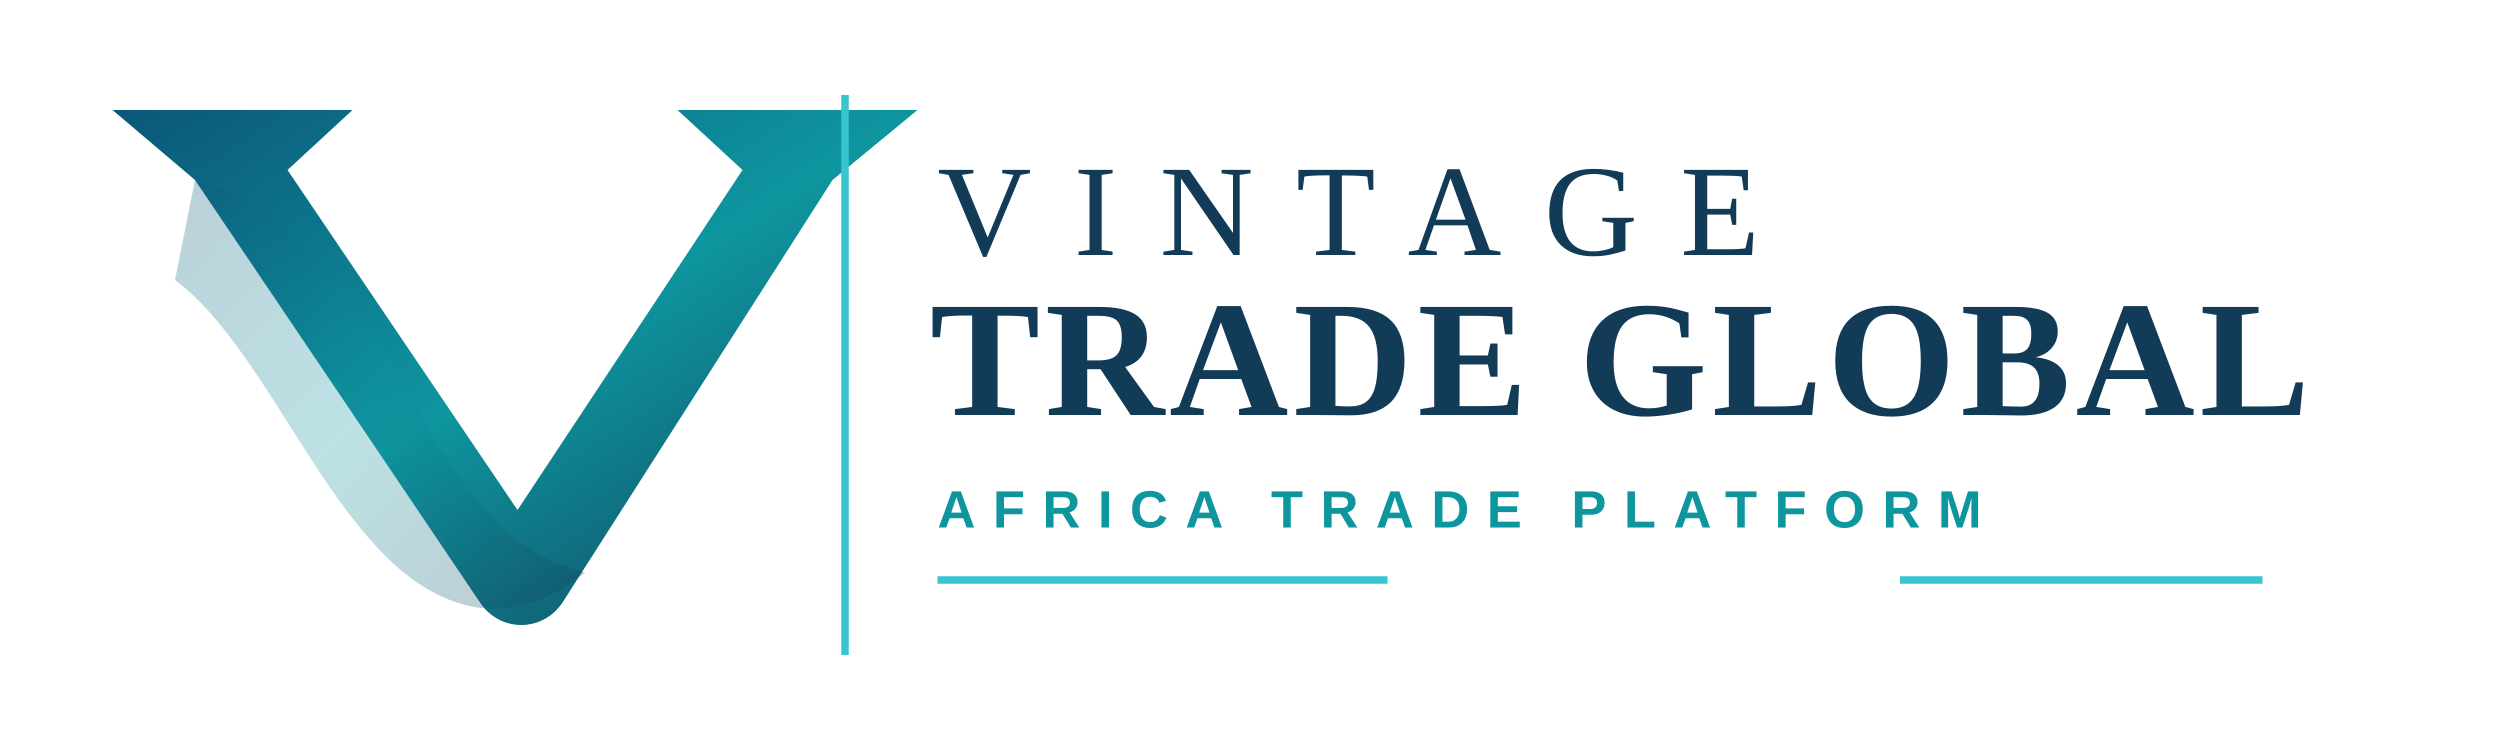
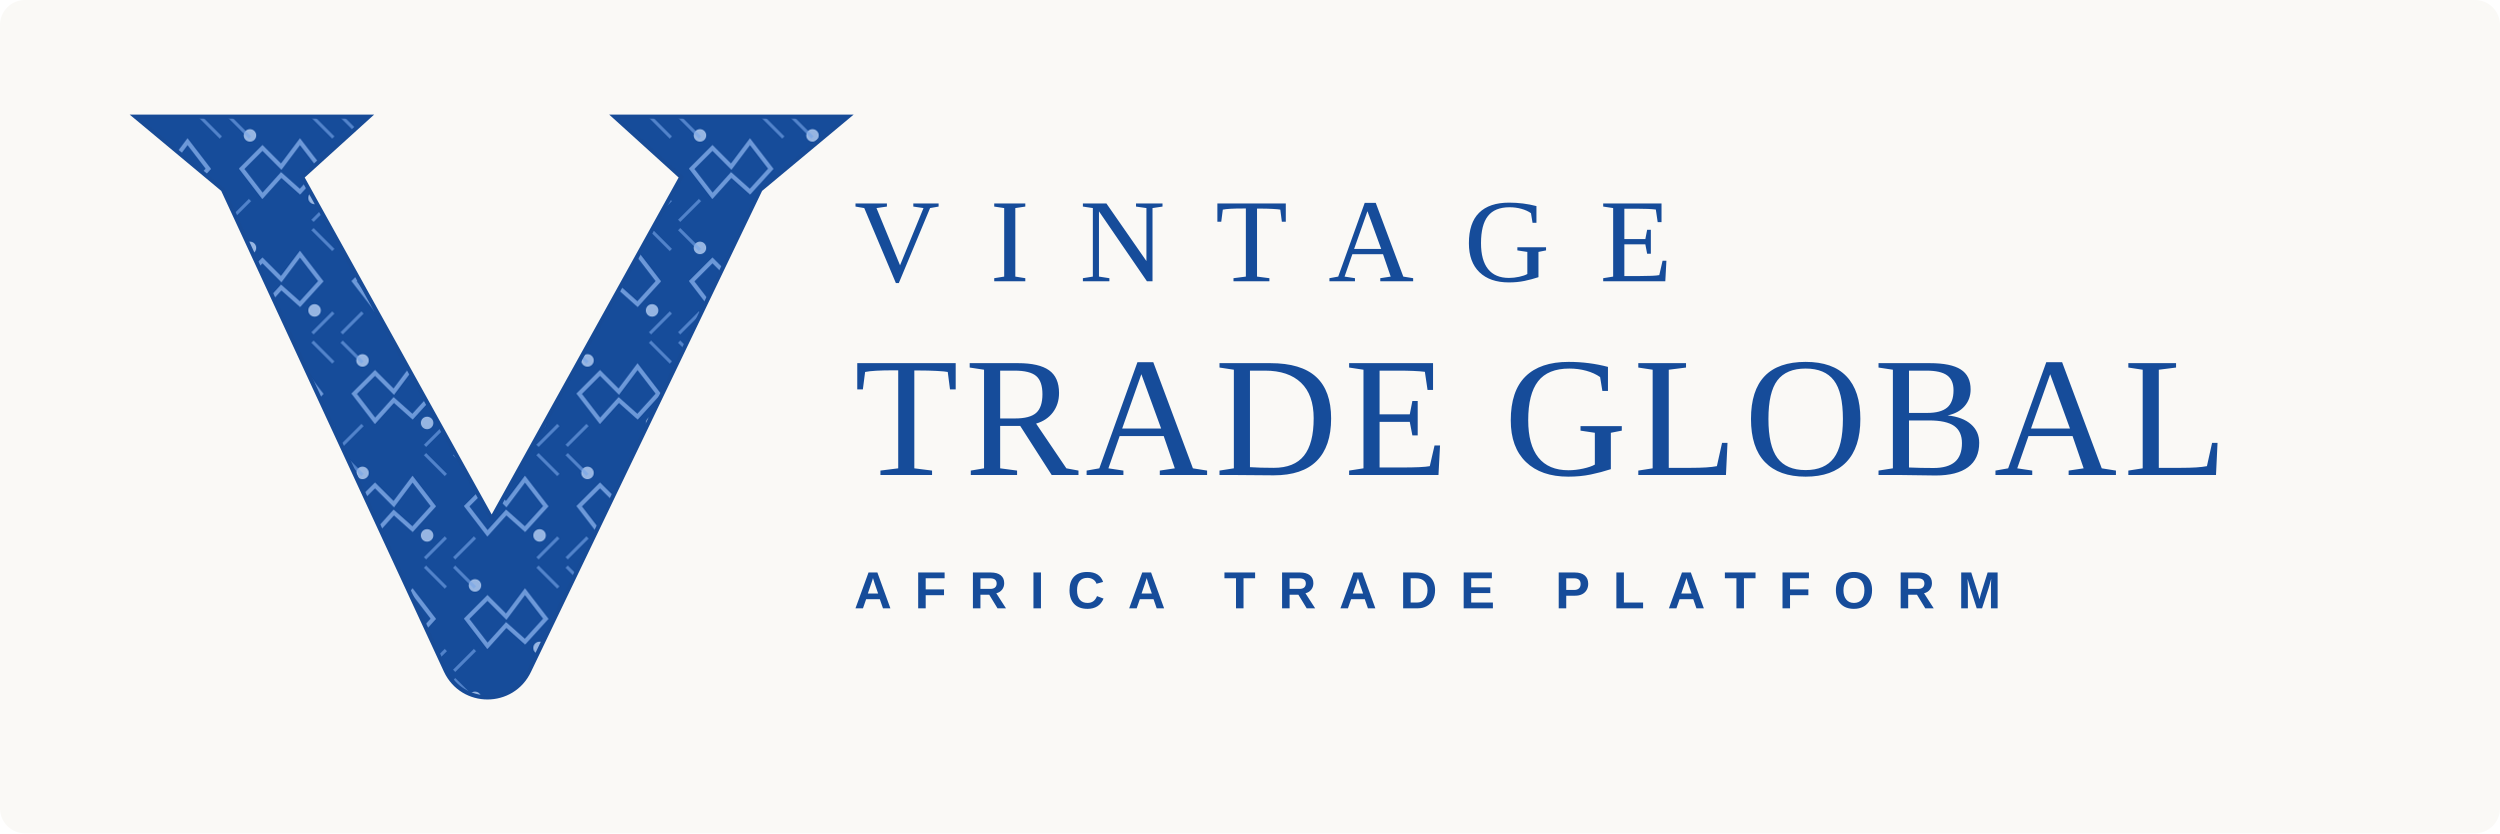
- <svg xmlns="http://www.w3.org/2000/svg" viewBox="0 0 1000 300" role="img" aria-label="Vintage Trade Global — Africa Trade Platform">
+ <svg xmlns="http://www.w3.org/2000/svg" viewBox="0 0 1200 400" role="img" aria-label="Vintage Trade Global — Africa Trade Platform">
  <defs>
-     <linearGradient id="v" x1="0" y1="0" x2="1" y2="1">
-       <stop offset="0" stop-color="#0b5678" />
-       <stop offset=".5" stop-color="#0e969f" />
-       <stop offset="1" stop-color="#123b57" />
-     </linearGradient>
+     <pattern id="motif" width="54" height="54" patternUnits="userSpaceOnUse">
+       <rect width="54" height="54" fill="#164c9a" />
+       <path d="M8 27l10-10 9 9 9-12 10 13-10 11-9-8-9 10z" fill="none" stroke="#8db5f0" stroke-width="2" opacity=".72" />
+       <circle cx="12" cy="11" r="3" fill="#b7d0f4" opacity=".8" />
+       <circle cx="43" cy="41" r="3" fill="#b7d0f4" opacity=".8" />
+       <path d="M2 2l10 10M42 2l10 10M2 52l10-10M42 52L52 42" stroke="#78a7e9" stroke-width="1.5" opacity=".6" />
+     </pattern>
+     <clipPath id="vclip">
+       <path d="M65 56h112l-32 29 91 164 91-164-32-29h112l-42 35-111 231c-8 17-32 17-40 0L107 91z" />
+     </clipPath>
  </defs>
-   <g fill="url(#v)">
-     <path d="M45 44h96l-26 24 92 136 90-136-26-24h96l-34 28-108 169c-8 12-25 12-33 0L78 72z" />
-     <path d="M78 72c28 7 49 28 66 53 17 26 30 57 51 80 12 13 24 20 39 24-15 12-29 16-43 14-25-4-43-25-59-48-20-29-39-66-62-83z" opacity=".28" />
+   <rect width="1200" height="400" rx="12" fill="#faf9f6" />
+   <g clip-path="url(#vclip)">
+     <rect x="40" y="35" width="380" height="330" fill="url(#motif)" />
  </g>
-   <path d="M338 38v224" stroke="#39c5cf" stroke-width="3" />
-   <g fill="#123b57" font-family="Georgia, 'Times New Roman', serif">
-     <text x="375" y="102" font-size="52" letter-spacing="17">VINTAGE</text>
-     <text x="372" y="166" font-size="66" font-weight="700" letter-spacing="2">TRADE GLOBAL</text>
+   <path d="M65 56h112l-32 29 91 164 91-164-32-29h112l-42 35-111 231c-8 17-32 17-40 0L107 91z" fill="none" stroke="#174b97" stroke-width="2" />
+   <g fill="#164c9a" font-family="Georgia, 'Times New Roman', serif">
+     <text x="410" y="135" font-size="57" letter-spacing="24">VINTAGE</text>
+     <text x="410" y="228" font-size="82" letter-spacing="3">TRADE GLOBAL</text>
  </g>
-   <text x="375" y="211" fill="#0e969f" font-family="Arial, sans-serif" font-size="21" font-weight="700" letter-spacing="7">AFRICA TRADE PLATFORM</text>
-   <path d="M375 232h180M760 232h145" stroke="#39c5cf" stroke-width="3" />
+   <text x="410" y="292" fill="#164c9a" font-family="Arial, Helvetica, sans-serif" font-size="25" font-weight="700" letter-spacing="11">AFRICA TRADE PLATFORM</text>
</svg>
